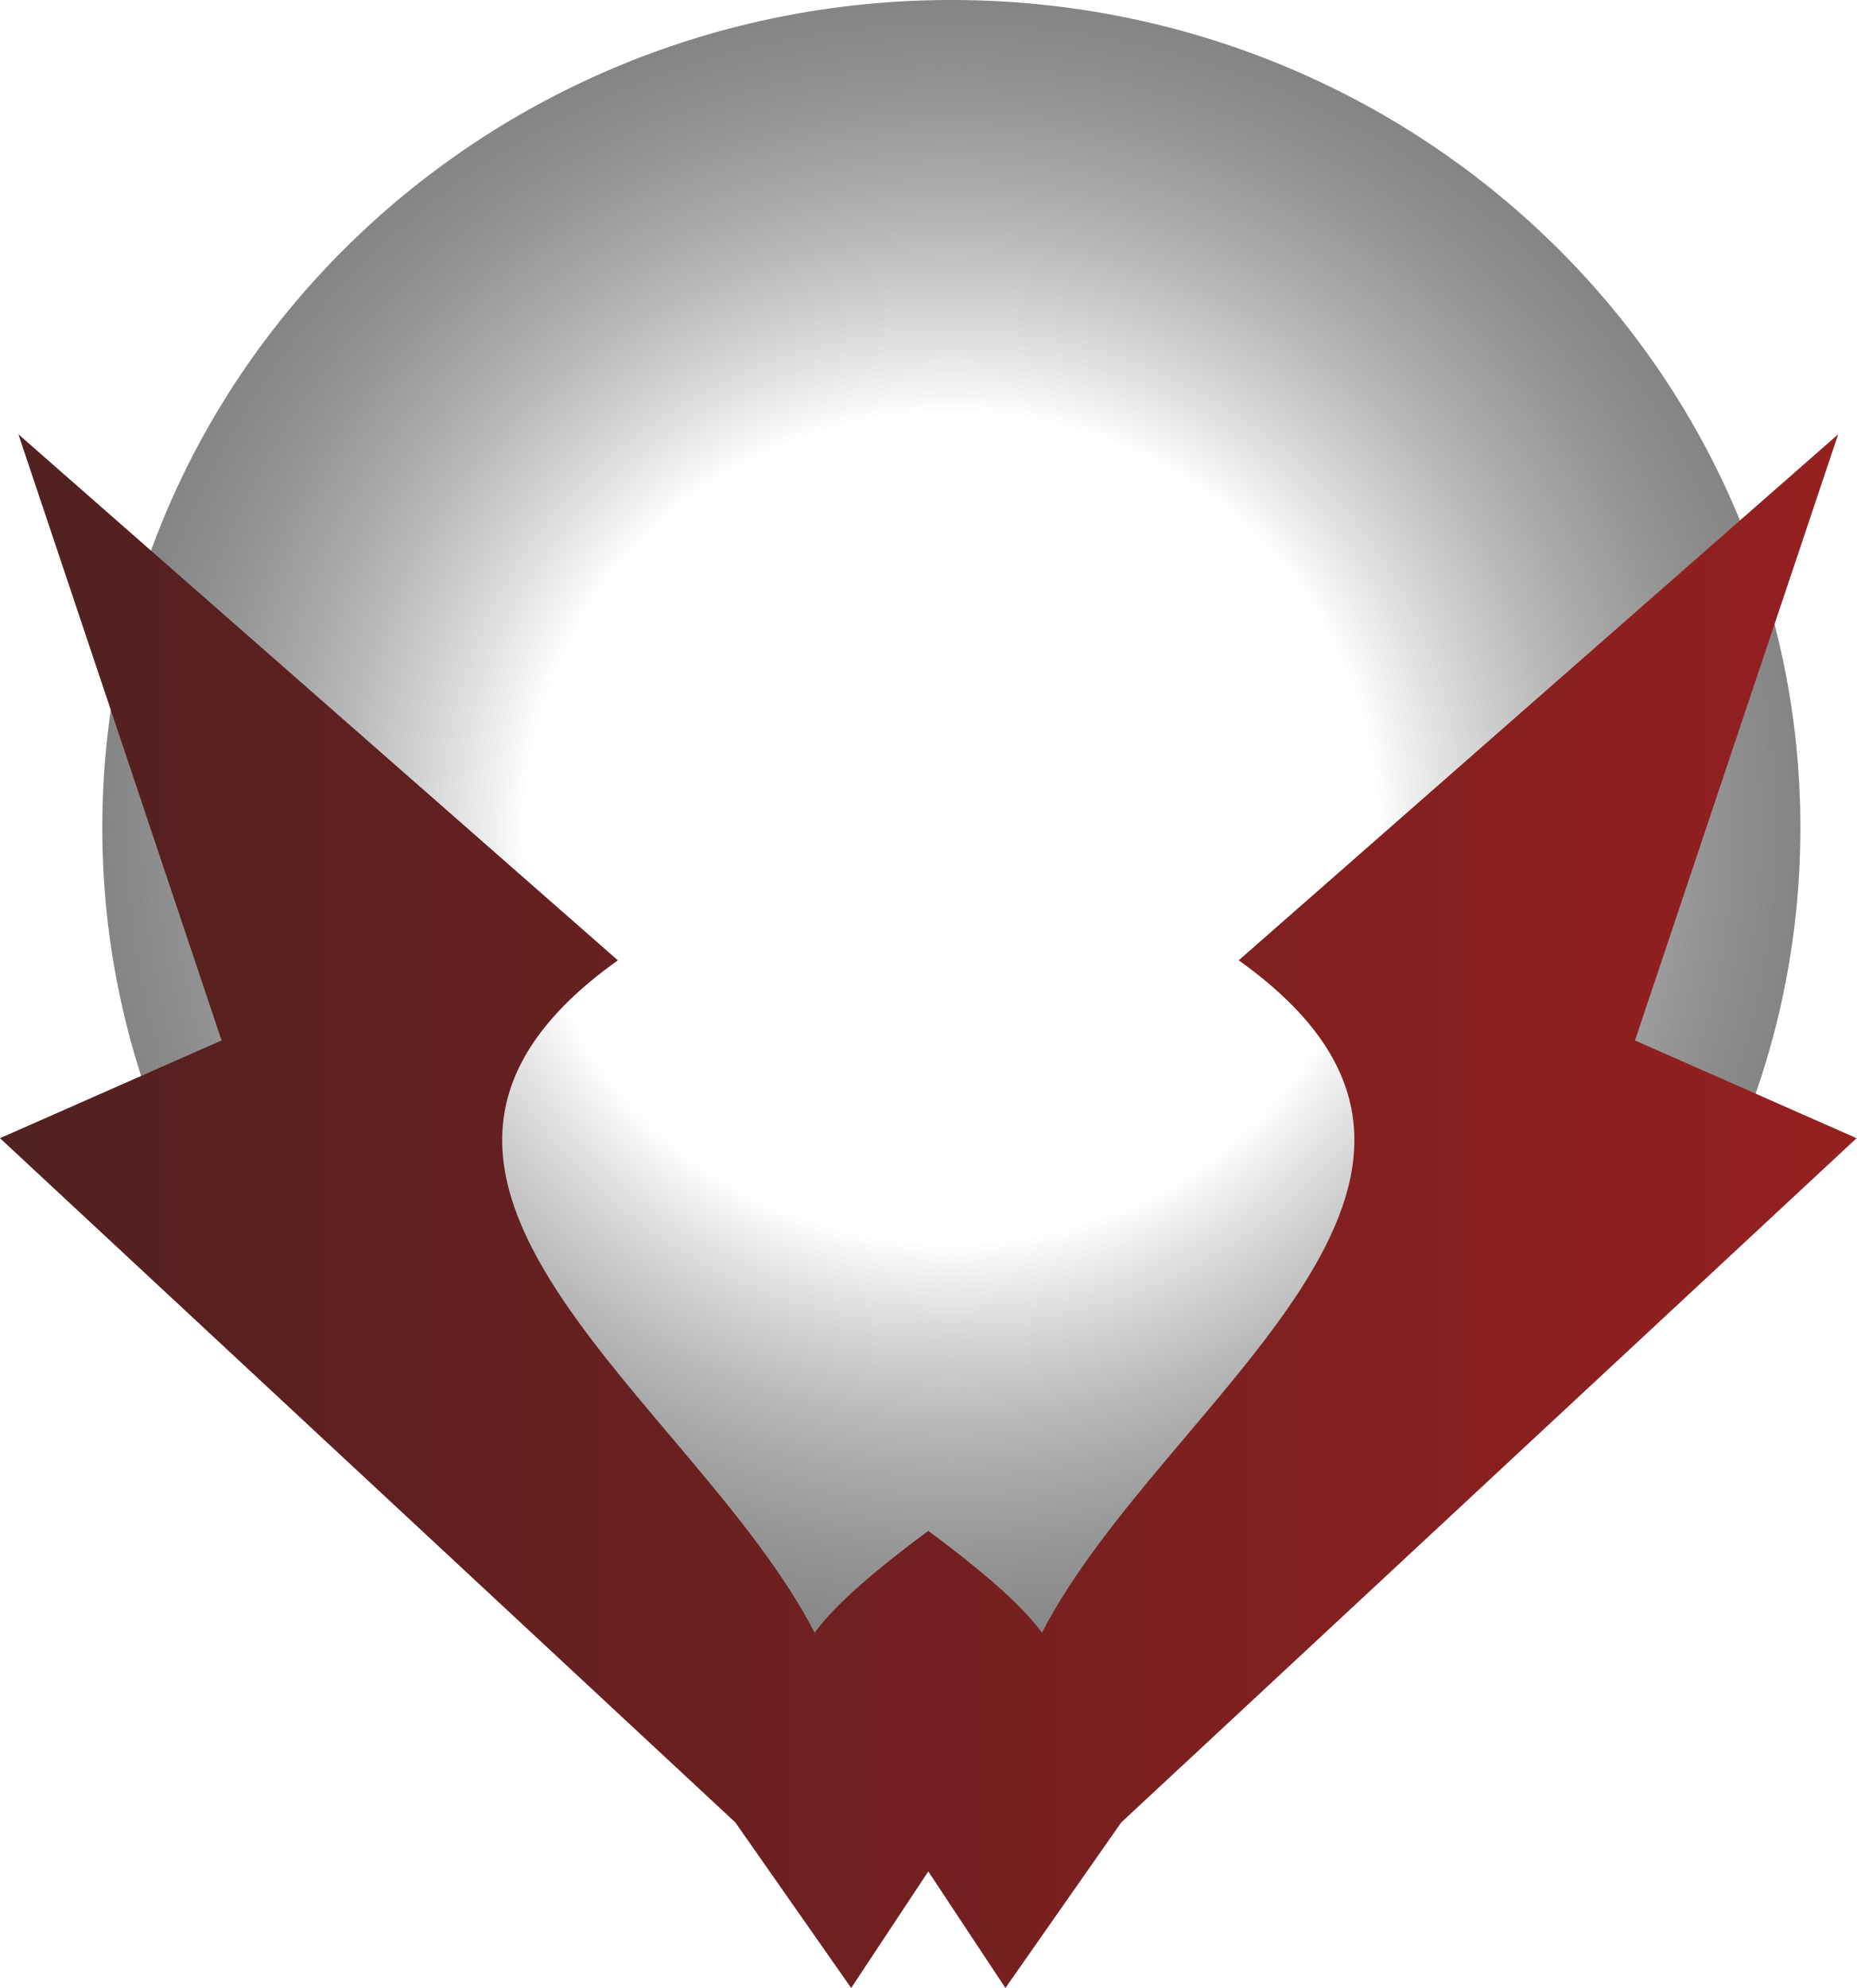
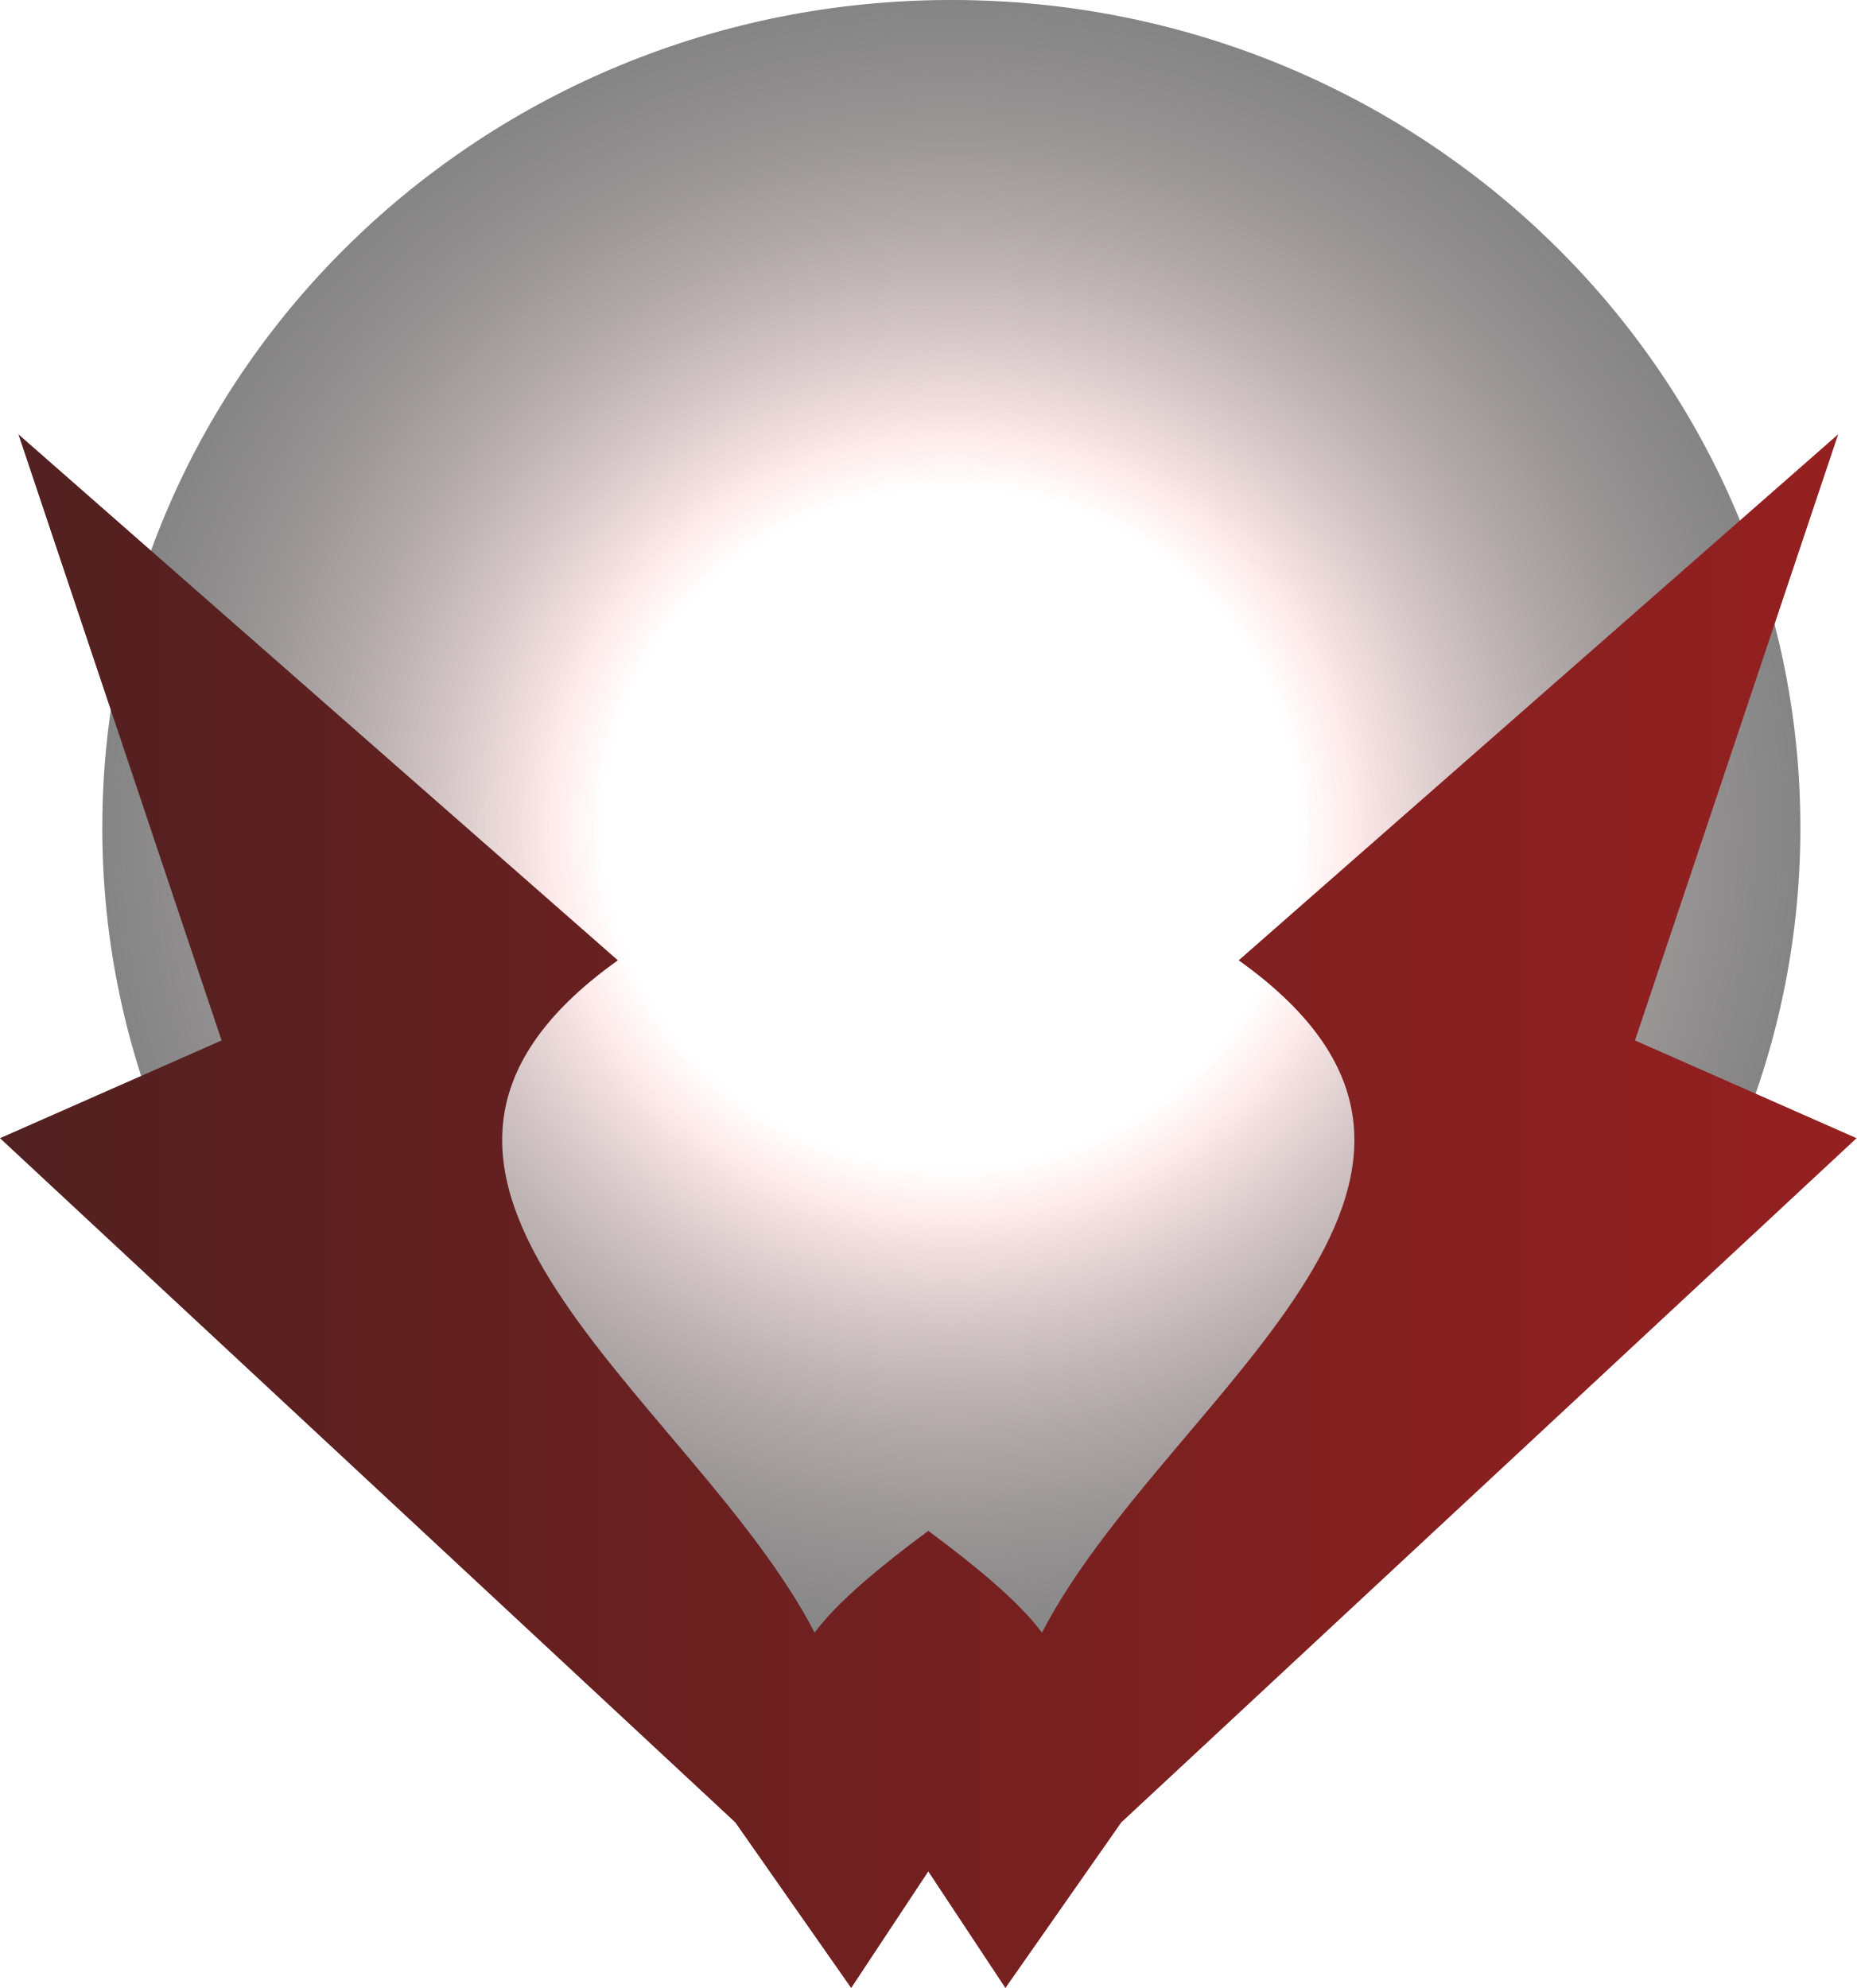
<svg xmlns="http://www.w3.org/2000/svg" xmlns:xlink="http://www.w3.org/1999/xlink" width="36.757mm" height="39.363mm" viewBox="0 0 138.924 148.774" version="1.1" id="svg1">
  <defs id="defs1">
    <linearGradient id="gradient26">
-       <stop style="stop-color:#ffffff;stop-opacity:1;" offset="0" id="stop26" />
+       <stop style="stop-color:#f1d8d8;stop-opacity:1;" offset="0" id="stop26" />
      <stop style="stop-color:hsl(337, 71.69, 73.909);stop-opacity:0.479;" offset="1" id="stop27" />
    </linearGradient>
    <radialGradient xlink:href="#gradient26" id="radialGradient27" cx="500.071" cy="443.216" fx="500.071" fy="443.216" r="71.452" gradientTransform="matrix(0.8891756,0,0,0.8669316,51.94573,59.21662)" gradientUnits="userSpaceOnUse" />
    <linearGradient id="gradient145">
      <stop style="stop-color:#302121;stop-opacity:1;" offset="0" id="stop145" />
      <stop style="stop-color:#c21f1f;stop-opacity:1;" offset="1" id="stop146" />
    </linearGradient>
    <linearGradient xlink:href="#gradient145" id="linearGradient146" x1="361.668" y1="497.58" x2="642.142" y2="497.58" gradientUnits="userSpaceOnUse" />
    <linearGradient xlink:href="#linearGradient148" id="linearGradient147" gradientUnits="userSpaceOnUse" x1="361.668" y1="497.58" x2="642.142" y2="497.58" gradientTransform="matrix(1.057723,0,0,1,-24.59684,0)" />
    <linearGradient id="linearGradient148">
      <stop style="stop-color:#302121;stop-opacity:1;" offset="0" id="stop147" />
      <stop style="stop-color:#c21f1f;stop-opacity:1;" offset="1" id="stop148" />
    </linearGradient>
  </defs>
  <g id="layer1" transform="translate(-425.4106,-381.5109)">
    <ellipse style="mix-blend-mode:hard-light;fill:url(#radialGradient27);stroke-width:0.461;stroke-dasharray:none" id="path2" cx="496.597" cy="443.454" rx="63.533" ry="61.944" />
    <g id="g1" style="fill:url(#linearGradient146);fill-opacity:1;fill-rule:evenodd;stroke:none;stroke-width:1.001;stroke-dasharray:none" transform="matrix(1,0,0,0.3646179,-0.7065394,322.1391)">
      <path style="fill:url(#linearGradient147);fill-rule:evenodd;stroke:none;stroke-width:1.03;stroke-linecap:butt;stroke-linejoin:miter;stroke-dasharray:none;stroke-opacity:1" d="m 427.494,251.967 15.203,124.414 -16.58,20.059 55.023,140.439 8.668,33.98 5.771,-23.924 5.77,23.924 8.668,-33.98 55.023,-140.439 -16.58,-20.059 15.203,-124.414 -44.857,107.969 c 22.805,44.61 -5.634,89.771 -14.721,137.99 -1.699,-6.262 -4.789,-13.324 -8.506,-20.895 -3.717,7.57 -6.809,14.632 -8.508,20.895 -9.086,-48.219 -37.525,-93.38 -14.721,-137.99 z" id="path1" />
    </g>
  </g>
</svg>
